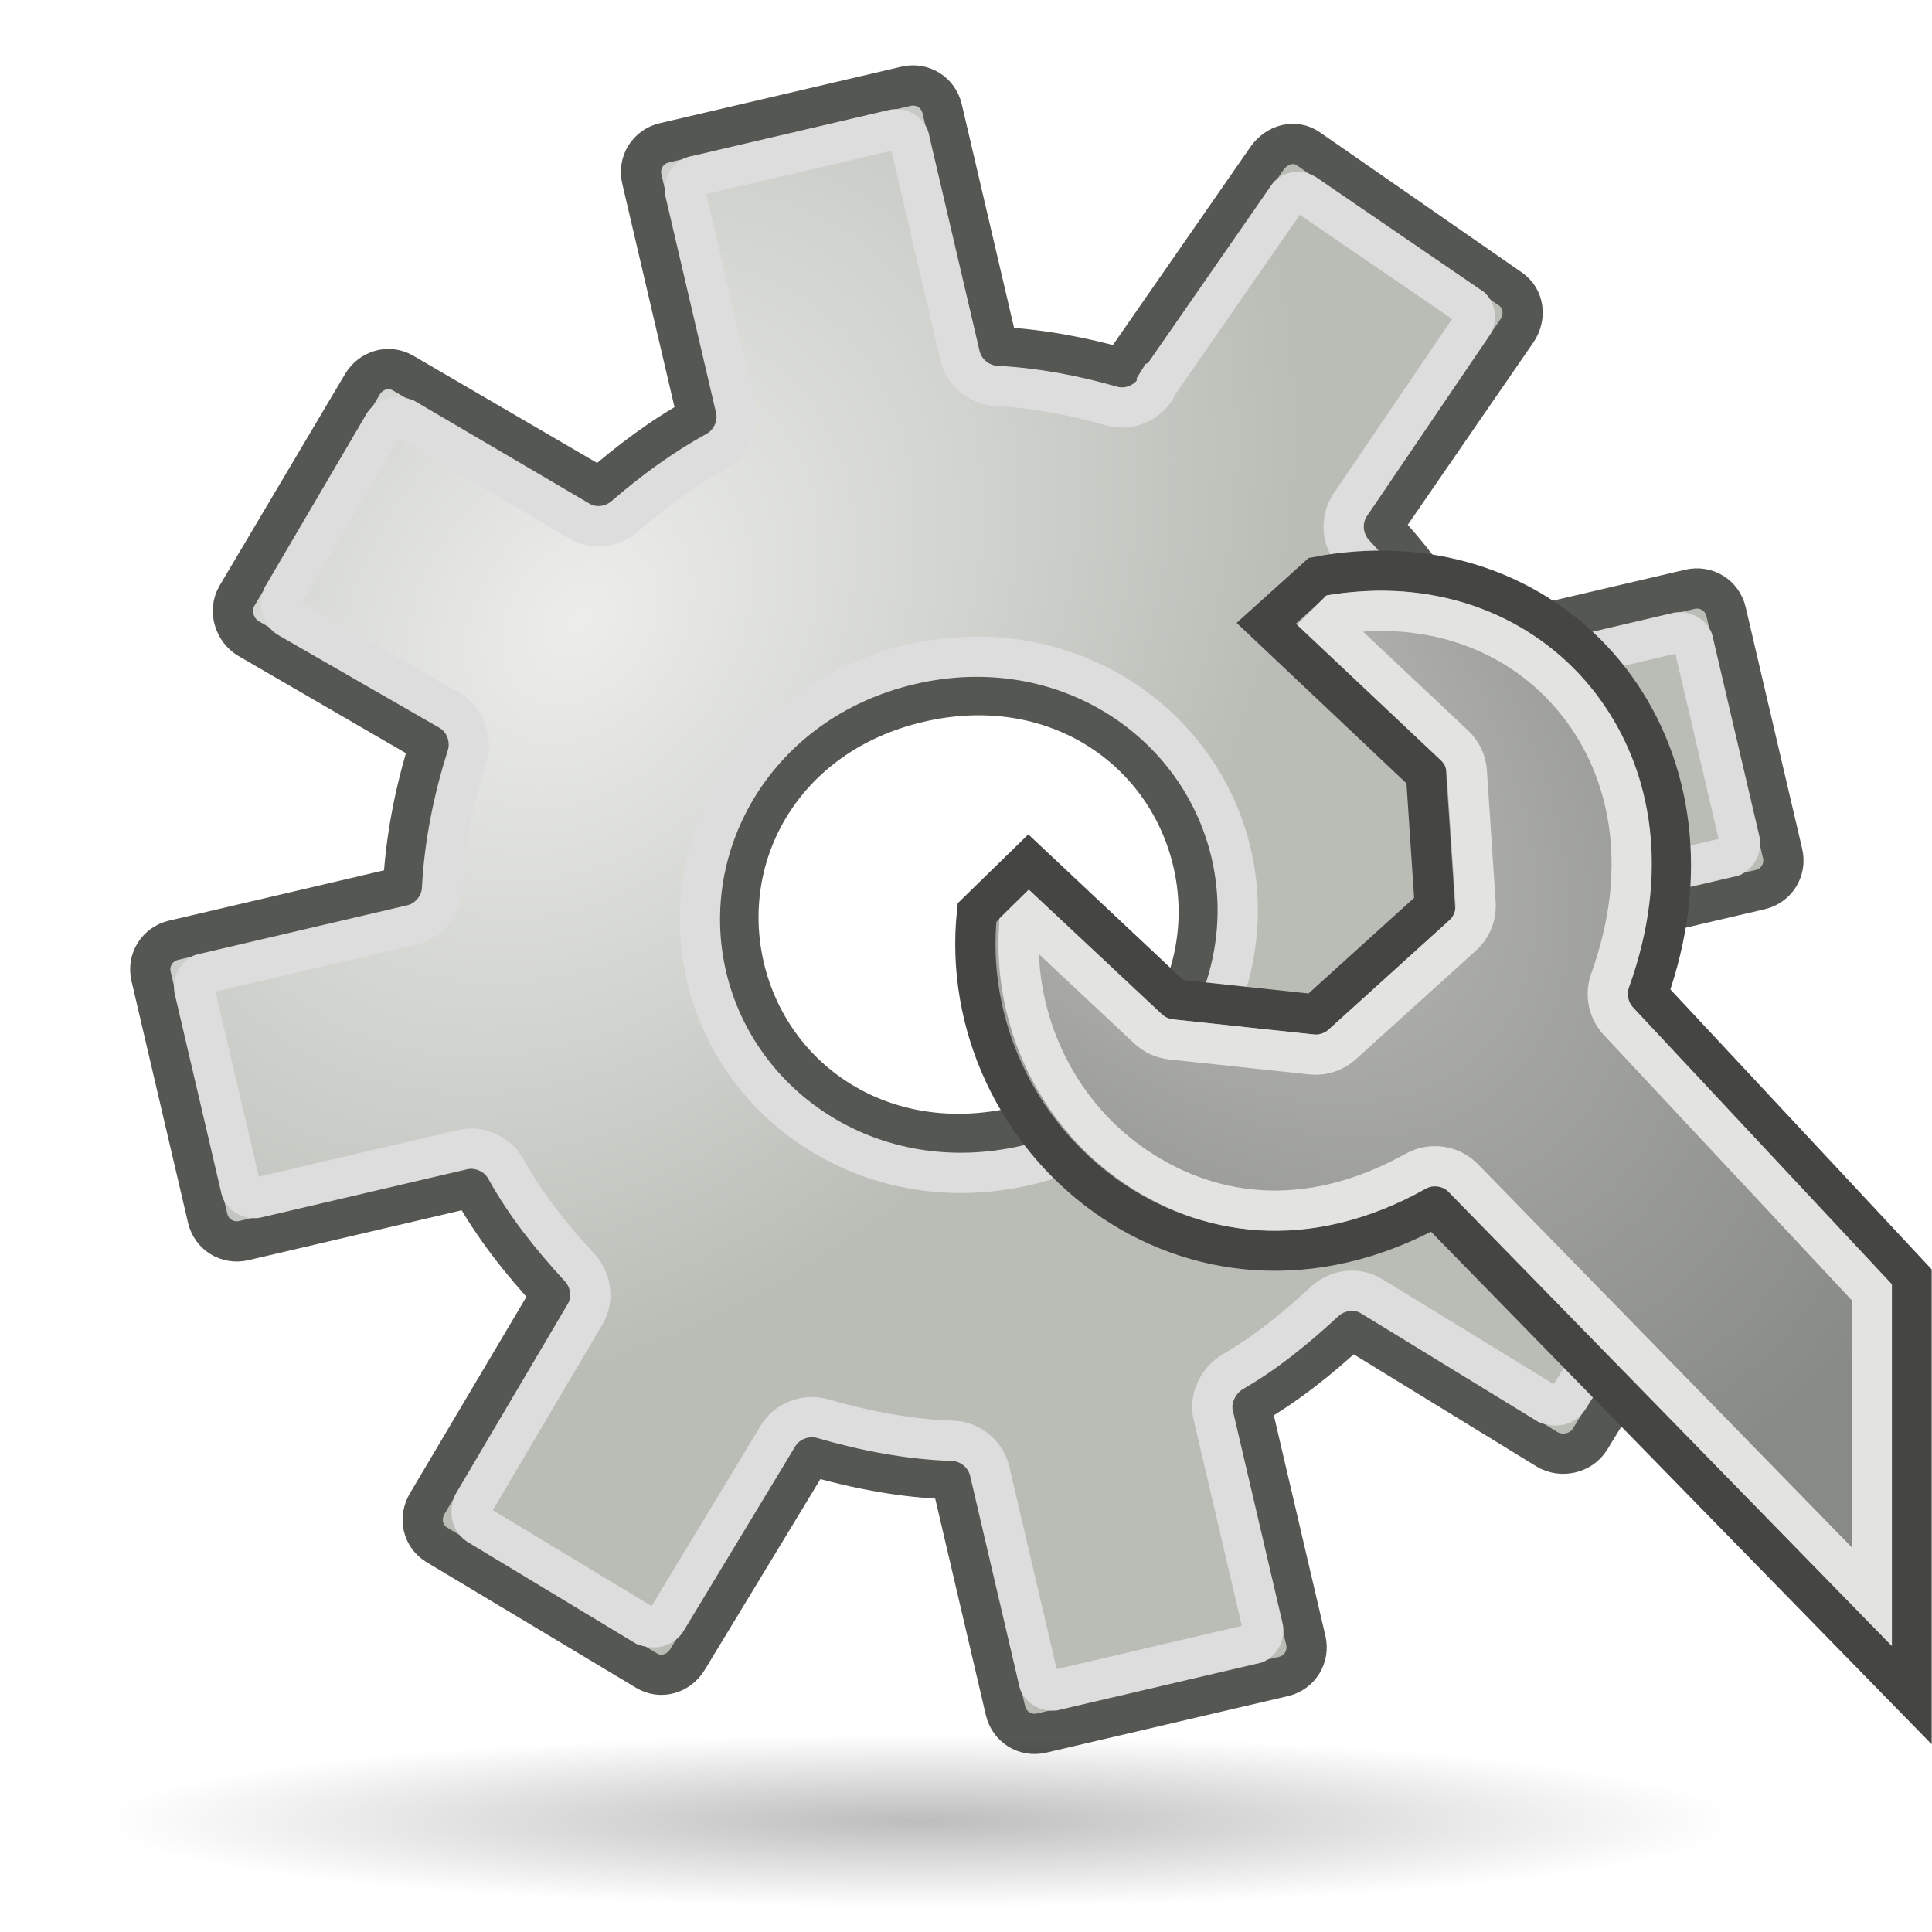
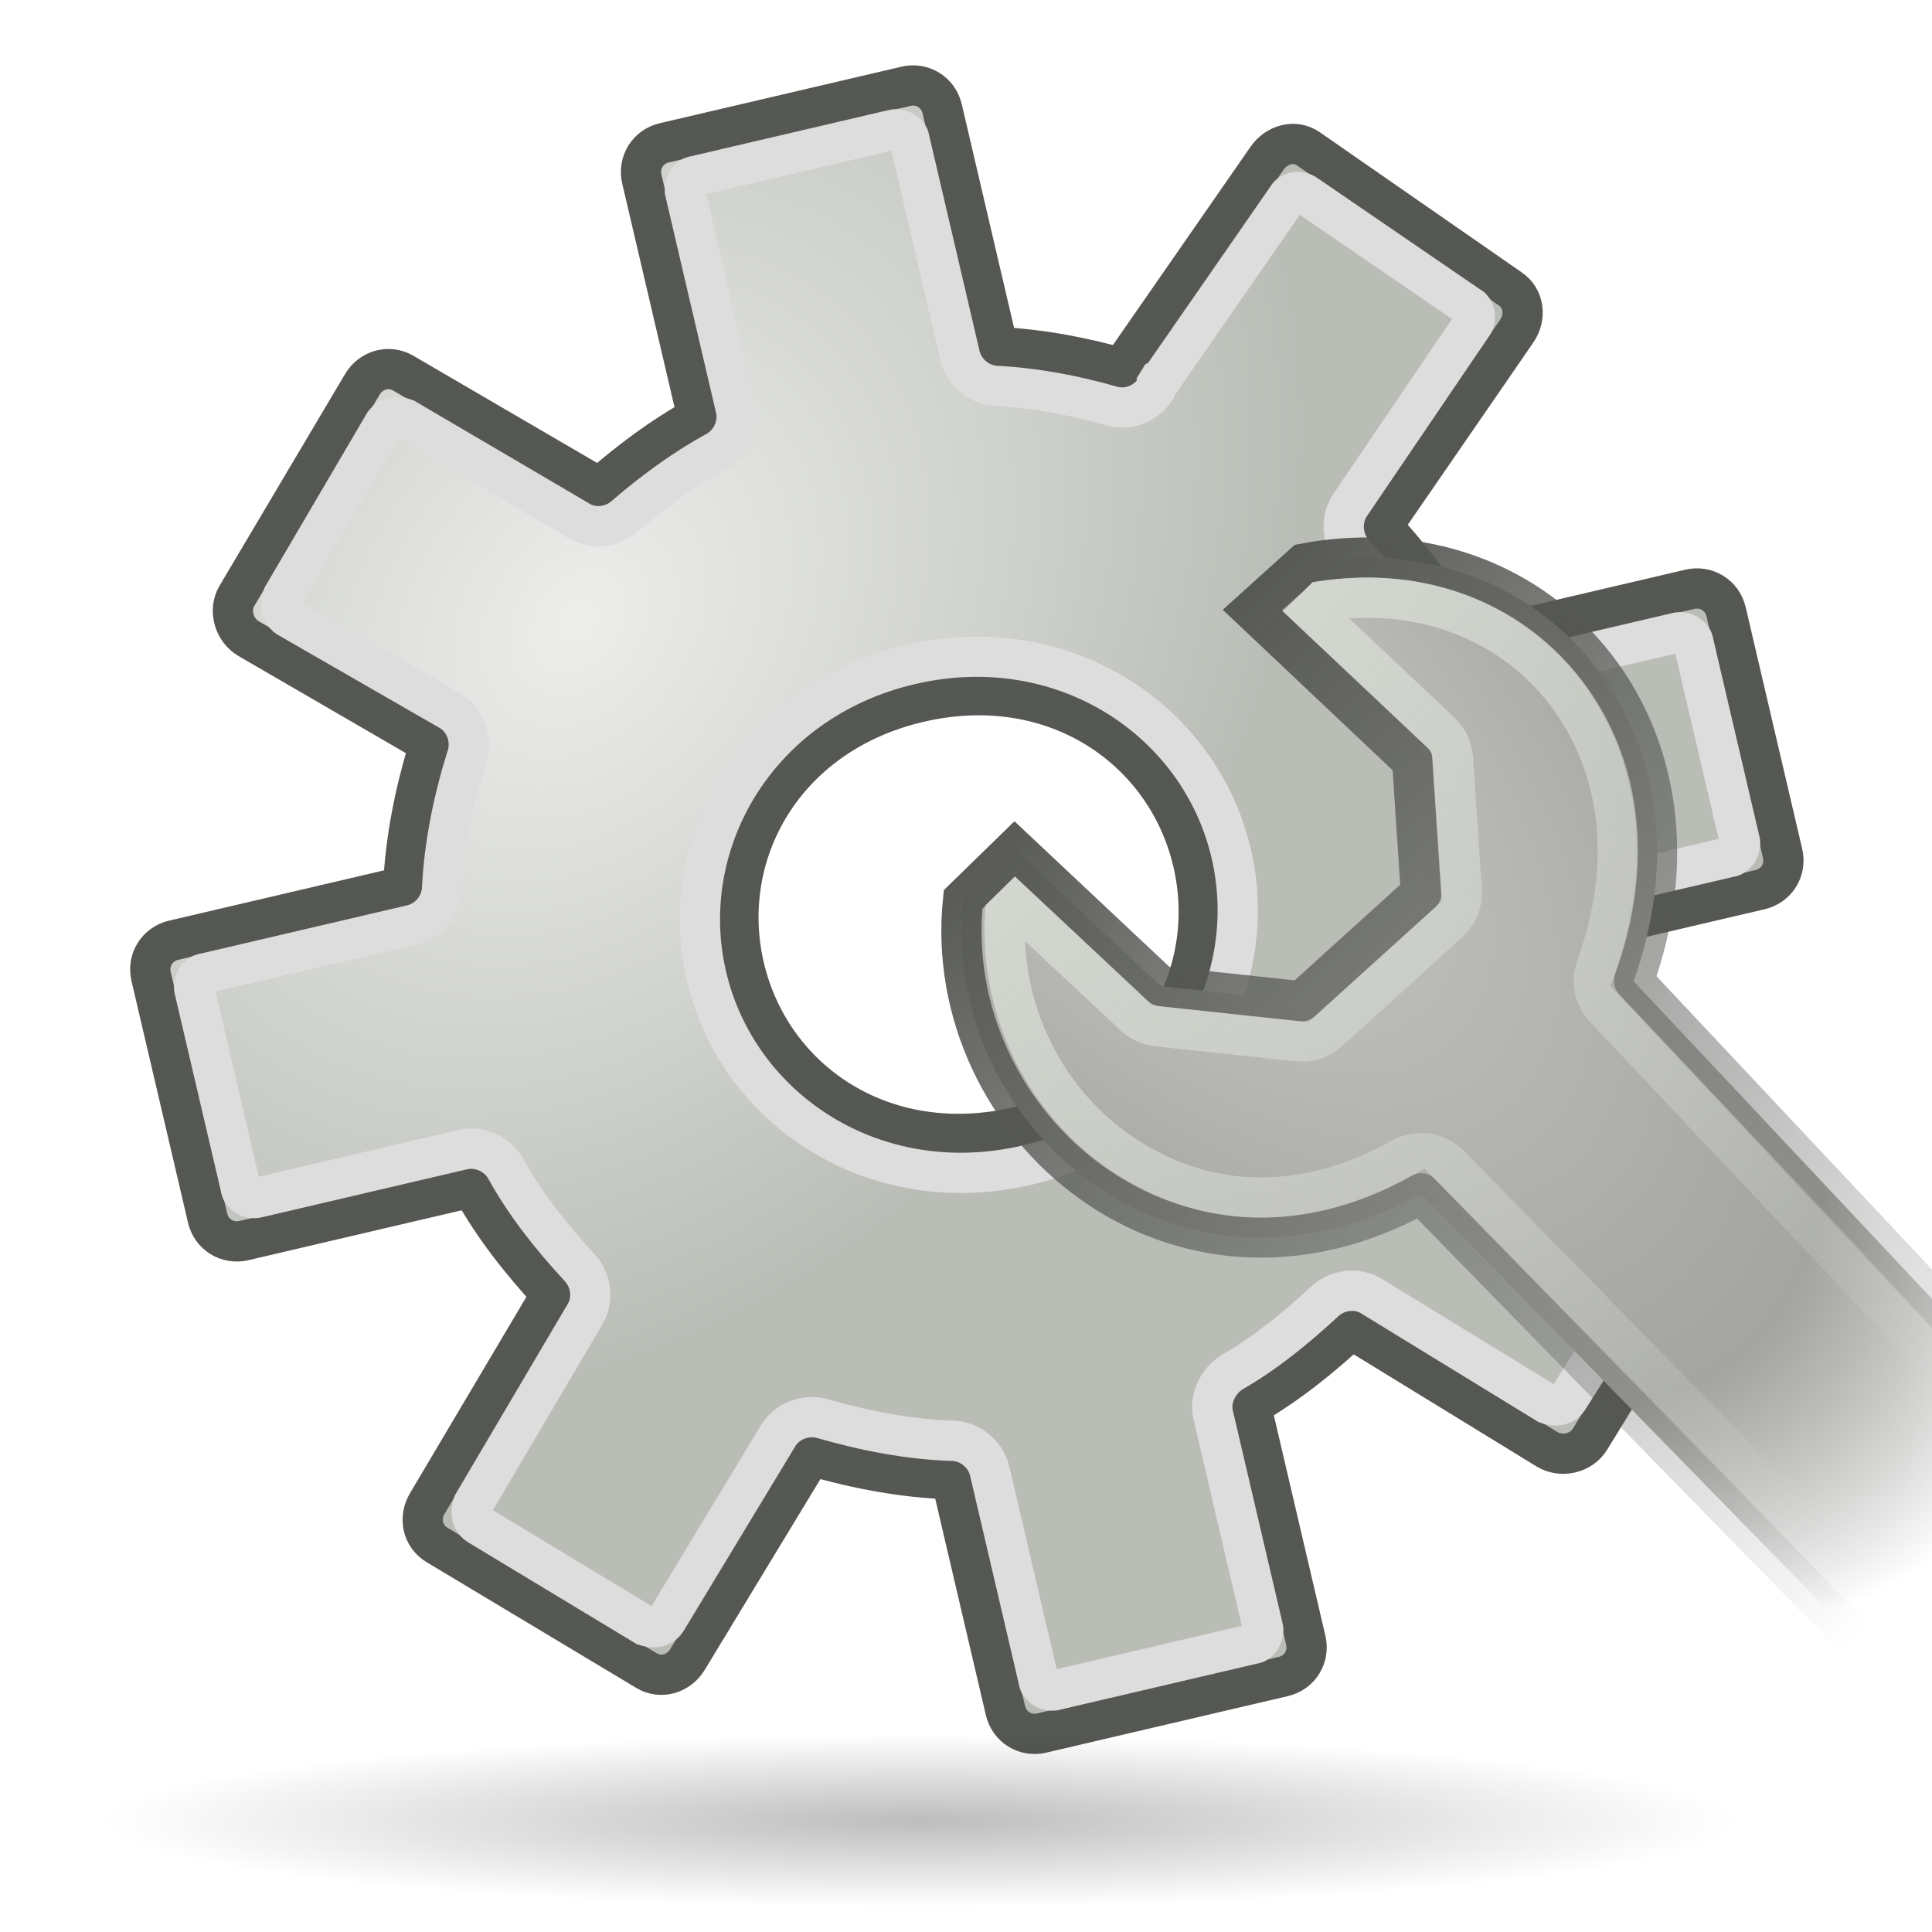
<svg xmlns="http://www.w3.org/2000/svg" xmlns:xlink="http://www.w3.org/1999/xlink" width="48px" height="48px" id="svg11300">
  <defs id="defs3">
    <linearGradient id="linearGradient3818">
      <stop style="stop-color:#c4c5c2;stop-opacity:1;" offset="0" id="stop3820" />
      <stop style="stop-color:#888a85;stop-opacity:1;" offset="1" id="stop3822" />
    </linearGradient>
    <radialGradient xlink:href="#linearGradient3818" id="radialGradient3824" cx="31.129" cy="25.872" fx="31.129" fy="25.872" r="11.63" gradientTransform="matrix(1.494418,1.547743,-0.8638634,0.8341003,6.34317,-47.68888)" gradientUnits="userSpaceOnUse" />
    <linearGradient id="linearGradient30743">
      <stop style="stop-color:#000000;stop-opacity:1;" offset="0" id="stop30745" />
      <stop style="stop-color:#000000;stop-opacity:0;" offset="1" id="stop30747" />
    </linearGradient>
    <linearGradient id="linearGradient8440">
      <stop id="stop8442" offset="0" style="stop-color:#edeeec;stop-opacity:1;" />
      <stop id="stop8444" offset="1" style="stop-color:#babdb6;stop-opacity:1;" />
    </linearGradient>
    <radialGradient xlink:href="#linearGradient30743" id="radialGradient2336" gradientUnits="userSpaceOnUse" gradientTransform="matrix(1,0,0,0.6052632,0,2.368421)" cx="10.5" cy="6" fx="10.5" fy="6" r="9.5" />
    <radialGradient xlink:href="#linearGradient8440" id="radialGradient2309" gradientUnits="userSpaceOnUse" gradientTransform="matrix(0.8718934,0.6547229,-0.8552004,1.138869,-26.30008,-33.36032)" cx="56.704" cy="10.241" fx="56.704" fy="10.241" r="14.75" />
+     <linearGradient y2="43.327" x2="51.719" y1="23.494" x1="31.346" gradientUnits="userSpaceOnUse" id="linearGradient5173" xlink:href="#linearGradient5132" />
+     <linearGradient y2="38.234" x2="46.846" y1="15.984" x1="24.779" gradientUnits="userSpaceOnUse" id="linearGradient5171" xlink:href="#linearGradient4149" />
+     <radialGradient r="11.63" fy="26.176" fx="31.365" cy="26.176" cx="31.365" gradientTransform="matrix(1.897476,1.913182,-0.8526048,0.8456052,-12.41685,-66.15783)" gradientUnits="userSpaceOnUse" id="radialGradient5169" xlink:href="#linearGradient3818" />
+     <linearGradient y2="39.041" x2="38.88" y1="15.029" x1="28.28" gradientTransform="matrix(1.156061,0,0,1.716154,-2.709465,-23.60711)" gradientUnits="userSpaceOnUse" id="linearGradient2196" xlink:href="#linearGradient13816" />
+     <linearGradient y2="28.53" x2="22.453" y1="1.432" x1="12.839" gradientTransform="matrix(1.070073,0,0,1.01151,-1.85064,0.798023)" gradientUnits="userSpaceOnUse" id="linearGradient2192" xlink:href="#linearGradient12914" />
+     <linearGradient id="linearGradient12914">
+       <stop style="stop-color:#3465a4;stop-opacity:1" offset="0" id="stop12916" />
+       <stop style="stop-color:#3465a4;stop-opacity:0" offset="1" id="stop12918" />
+     </linearGradient>
+     <linearGradient id="linearGradient51765">
+       <stop style="stop-color:#000000;stop-opacity:1" offset="0" id="stop51767" />
+       <stop style="stop-color:#000000;stop-opacity:0" offset="1" id="stop51769" />
+     </linearGradient>
+     <linearGradient id="linearGradient47870">
+       <stop style="stop-color:#000000;stop-opacity:0" offset="0" id="stop47872" />
+       <stop style="stop-color:#000000;stop-opacity:1" offset="0.5" id="stop47878" />
+       <stop style="stop-color:#000000;stop-opacity:0" offset="1" id="stop47874" />
+     </linearGradient>
+     <linearGradient id="linearGradient13816">
+       <stop style="stop-color:#f7f7f6;stop-opacity:1" offset="0" id="stop13818" />
+       <stop style="stop-color:#eff0ee;stop-opacity:0" offset="1" id="stop13820" />
+     </linearGradient>
+     <linearGradient x1="32.085" y1="-14.402" x2="32.085" y2="-5.563" id="linearGradient54729" xlink:href="#linearGradient47870" gradientUnits="userSpaceOnUse" gradientTransform="matrix(0.9788196,0,0,0.7154223,-8.500802,52.11272)" />
+     <radialGradient cx="51.438" cy="-12.203" r="2.172" fx="51.438" fy="-12.203" id="radialGradient54731" xlink:href="#linearGradient51765" gradientUnits="userSpaceOnUse" gradientTransform="matrix(1.957639,-8.146468e-7,6.6614241e-7,1.456579,-59.01756,62.73807)" />
+     <radialGradient cx="51.438" cy="-12.203" r="2.172" fx="51.438" fy="-12.203" id="radialGradient54733" xlink:href="#linearGradient51765" gradientUnits="userSpaceOnUse" gradientTransform="matrix(-1.957639,-9.2540676e-8,-1.2888861e-7,1.456579,110.0178,62.73803)" />
+     <linearGradient id="linearGradient4149">
+       <stop id="stop4151" offset="0" style="stop-color:#555753;stop-opacity:1;" />
+       <stop id="stop4153" offset="1" style="stop-color:#555753;stop-opacity:0;" />
+     </linearGradient>
+     <linearGradient id="linearGradient5132">
+       <stop id="stop5134" offset="0" style="stop-color:#d3d7cf;stop-opacity:1;" />
+       <stop id="stop5136" offset="1" style="stop-color:#d3d7cf;stop-opacity:0;" />
+     </linearGradient>
+     <linearGradient xlink:href="#linearGradient12914" id="linearGradient2283" gradientUnits="userSpaceOnUse" gradientTransform="matrix(1.070073,0,0,1.01151,-57.20354,-0.6340244)" x1="12.839" y1="1.432" x2="22.453" y2="28.53" />
+     <linearGradient xlink:href="#linearGradient13816" id="linearGradient2287" gradientUnits="userSpaceOnUse" gradientTransform="matrix(1.156061,0,0,1.716154,-58.06236,-25.03916)" x1="28.28" y1="15.029" x2="38.88" y2="39.041" />
+     <radialGradient xlink:href="#linearGradient3818" id="radialGradient2294" gradientUnits="userSpaceOnUse" gradientTransform="matrix(1.897476,1.913182,-0.8526048,0.8456052,-12.41685,-66.15783)" cx="31.365" cy="26.176" fx="31.365" fy="26.176" r="11.63" />
+     <linearGradient xlink:href="#linearGradient4149" id="linearGradient2296" gradientUnits="userSpaceOnUse" x1="24.779" y1="15.984" x2="46.846" y2="38.234" />
+     <linearGradient xlink:href="#linearGradient5132" id="linearGradient2298" gradientUnits="userSpaceOnUse" x1="31.346" y1="23.494" x2="51.719" y2="43.327" />
+     <linearGradient gradientTransform="translate(-1.5,6)" y2="38.234" x2="46.846" y1="15.984" x1="24.779" gradientUnits="userSpaceOnUse" id="linearGradient2209" xlink:href="#linearGradient3188" />
+     <radialGradient r="11.63" fy="26.176" fx="31.365" cy="26.176" cx="31.365" gradientTransform="matrix(1.897476,1.913182,-0.8526048,0.8456052,-13.91685,-60.15783)" gradientUnits="userSpaceOnUse" id="radialGradient2207" xlink:href="#linearGradient3194" />
+     <linearGradient gradientTransform="translate(-7.323504,-0.705881)" y2="43.327" x2="51.719" y1="23.494" x1="31.346" gradientUnits="userSpaceOnUse" id="linearGradient2204" xlink:href="#linearGradient3182" />
+     <linearGradient y2="39.041" x2="38.88" y1="15.029" x1="28.28" gradientTransform="matrix(1.156061,0,0,1.716154,-2.709465,-23.60711)" gradientUnits="userSpaceOnUse" id="linearGradient2398" xlink:href="#linearGradient13816" />
+     <linearGradient y2="28.53" x2="22.453" y1="1.432" x1="12.839" gradientTransform="matrix(1.070073,0,0,1.01151,-1.85064,0.798023)" gradientUnits="userSpaceOnUse" id="linearGradient2396" xlink:href="#linearGradient12914" />
+     <linearGradient id="linearGradient2390">
+       <stop style="stop-color:#3465a4;stop-opacity:1" offset="0" id="stop2392" />
+       <stop style="stop-color:#3465a4;stop-opacity:0" offset="1" id="stop2394" />
+     </linearGradient>
+     <linearGradient id="linearGradient2384">
+       <stop style="stop-color:#000000;stop-opacity:1" offset="0" id="stop2386" />
+       <stop style="stop-color:#000000;stop-opacity:0" offset="1" id="stop2388" />
+     </linearGradient>
+     <linearGradient id="linearGradient2376">
+       <stop style="stop-color:#000000;stop-opacity:0" offset="0" id="stop2378" />
+       <stop style="stop-color:#000000;stop-opacity:1" offset="0.5" id="stop2380" />
+       <stop style="stop-color:#000000;stop-opacity:0" offset="1" id="stop2382" />
+     </linearGradient>
+     <linearGradient id="linearGradient2370">
+       <stop style="stop-color:#f7f7f6;stop-opacity:1" offset="0" id="stop2372" />
+       <stop style="stop-color:#eff0ee;stop-opacity:0" offset="1" id="stop2374" />
+     </linearGradient>
+     <linearGradient x1="32.085" y1="-14.402" x2="32.085" y2="-5.563" id="linearGradient2368" xlink:href="#linearGradient47870" gradientUnits="userSpaceOnUse" gradientTransform="matrix(0.9788196,0,0,0.7154223,-8.500802,52.11272)" />
+     <radialGradient cx="51.438" cy="-12.203" r="2.172" fx="51.438" fy="-12.203" id="radialGradient2366" xlink:href="#linearGradient51765" gradientUnits="userSpaceOnUse" gradientTransform="matrix(1.957639,-8.146468e-7,6.6614241e-7,1.456579,-59.01756,62.73807)" />
+     <radialGradient cx="51.438" cy="-12.203" r="2.172" fx="51.438" fy="-12.203" id="radialGradient2364" xlink:href="#linearGradient51765" gradientUnits="userSpaceOnUse" gradientTransform="matrix(-1.957639,-9.2540676e-8,-1.2888861e-7,1.456579,110.0178,62.73803)" />
+     <linearGradient id="linearGradient3182">
+       <stop style="stop-color:#d3d7cf;stop-opacity:1;" offset="0" id="stop3184" />
+       <stop style="stop-color:#d3d7cf;stop-opacity:0;" offset="1" id="stop3186" />
+     </linearGradient>
+     <linearGradient id="linearGradient3188">
+       <stop style="stop-color:#555753;stop-opacity:1;" offset="0" id="stop3190" />
+       <stop style="stop-color:#555753;stop-opacity:0;" offset="1" id="stop3192" />
+     </linearGradient>
+     <linearGradient id="linearGradient3194">
+       <stop id="stop3196" offset="0" style="stop-color:#dadbd9;stop-opacity:1;" />
+       <stop style="stop-color:#c5c6c4;stop-opacity:1;" offset="0.16" id="stop3198" />
+       <stop style="stop-color:#a4a5a1;stop-opacity:1;" offset="0.766" id="stop3200" />
+       <stop id="stop3202" offset="1" style="stop-color:#888a85;stop-opacity:0;" />
+     </linearGradient>
+     <linearGradient xlink:href="#linearGradient47870" id="linearGradient2417" gradientUnits="userSpaceOnUse" gradientTransform="matrix(0.9788196,0,0,0.7154223,-8.500802,52.11272)" x1="32.085" y1="-14.402" x2="32.085" y2="-5.563" />
+     <radialGradient xlink:href="#linearGradient51765" id="radialGradient2419" gradientUnits="userSpaceOnUse" gradientTransform="matrix(1.957639,-8.146468e-7,6.6614241e-7,1.456579,-59.01756,62.73807)" cx="51.438" cy="-12.203" fx="51.438" fy="-12.203" r="2.172" />
+     <radialGradient xlink:href="#linearGradient51765" id="radialGradient2421" gradientUnits="userSpaceOnUse" gradientTransform="matrix(-1.957639,-9.2540676e-8,-1.2888861e-7,1.456579,110.0178,62.73803)" cx="51.438" cy="-12.203" fx="51.438" fy="-12.203" r="2.172" />
+     <linearGradient xlink:href="#linearGradient13816" id="linearGradient2423" gradientUnits="userSpaceOnUse" gradientTransform="matrix(1.156061,0,0,1.716154,-2.709465,-23.60711)" x1="28.28" y1="15.029" x2="38.88" y2="39.041" />
+     <linearGradient xlink:href="#linearGradient12914" id="linearGradient2425" gradientUnits="userSpaceOnUse" gradientTransform="matrix(1.070073,0,0,1.01151,-1.85064,0.798023)" x1="12.839" y1="1.432" x2="22.453" y2="28.53" />
+     <linearGradient xlink:href="#linearGradient3182" id="linearGradient2428" gradientUnits="userSpaceOnUse" gradientTransform="translate(-52.24658,16.24685)" x1="31.346" y1="23.494" x2="51.719" y2="43.327" />
+     <radialGradient xlink:href="#linearGradient3194" id="radialGradient2431" gradientUnits="userSpaceOnUse" gradientTransform="matrix(1.897476,1.913182,-0.8526048,0.8456052,-58.83993,-43.2051)" cx="31.365" cy="26.176" fx="31.365" fy="26.176" r="11.63" />
+     <linearGradient xlink:href="#linearGradient3188" id="linearGradient2433" gradientUnits="userSpaceOnUse" gradientTransform="translate(-46.42307,22.95273)" x1="24.779" y1="15.984" x2="46.846" y2="38.234" />
+     <linearGradient xlink:href="#linearGradient12914" id="linearGradient2436" gradientUnits="userSpaceOnUse" gradientTransform="matrix(1.070073,0,0,1.01151,-64.27461,-6.644432)" x1="12.839" y1="1.432" x2="22.453" y2="28.53" />
+     <linearGradient xlink:href="#linearGradient13816" id="linearGradient2440" gradientUnits="userSpaceOnUse" gradientTransform="matrix(1.156061,0,0,1.716154,-65.13343,-31.04957)" x1="28.28" y1="15.029" x2="38.88" y2="39.041" />
+     <radialGradient xlink:href="#linearGradient3194" id="radialGradient2460" gradientUnits="userSpaceOnUse" gradientTransform="matrix(1.798674,1.81438,-0.8527954,0.845413,-55.73604,-40.10118)" cx="31.365" cy="26.176" fx="31.365" fy="26.176" r="11.63" />
+     <linearGradient xlink:href="#linearGradient3188" id="linearGradient2462" gradientUnits="userSpaceOnUse" gradientTransform="translate(-46.42307,22.95273)" x1="24.779" y1="15.984" x2="45.697" y2="37.085" />
+     <linearGradient xlink:href="#linearGradient3182" id="linearGradient2464" gradientUnits="userSpaceOnUse" gradientTransform="translate(-52.24658,16.24685)" x1="31.346" y1="23.494" x2="50.746" y2="43.062" />
  </defs>
  <g id="layer1">
    <path style="fill:url(#radialGradient2309);fill-opacity:1;fill-rule:evenodd;stroke:#555753;stroke-width:1;stroke-linecap:butt;stroke-linejoin:miter;stroke-miterlimit:4;stroke-dasharray:none;stroke-dashoffset:0;stroke-opacity:1" d="M 16.505,3.548 C 16.089,3.646 15.852,4.046 15.946,4.448 L 17.33,10.366 C 16.443,10.85 15.638,11.464 14.889,12.112 L 10.019,9.271 C 9.662,9.063 9.215,9.186 8.999,9.555 L 5.885,14.806 C 5.67,15.174 5.823,15.66 6.179,15.868 L 10.679,18.479 C 10.318,19.618 10.078,20.807 10.016,22.026 L 4.313,23.36 C 3.911,23.454 3.657,23.844 3.754,24.26 L 5.158,30.263 C 5.255,30.679 5.656,30.916 6.058,30.822 L 11.718,29.498 C 12.262,30.482 12.95,31.346 13.697,32.156 L 10.616,37.354 C 10.397,37.721 10.502,38.172 10.856,38.383 L 16.065,41.507 C 16.419,41.719 16.865,41.59 17.084,41.224 L 20.152,36.164 C 21.275,36.49 22.441,36.715 23.636,36.752 L 24.98,42.498 C 25.074,42.9 25.464,43.154 25.88,43.057 L 31.883,41.653 C 32.299,41.555 32.536,41.155 32.442,40.753 L 31.078,34.921 C 31.998,34.392 32.812,33.731 33.574,33.026 L 38.432,36.005 C 38.784,36.221 39.281,36.118 39.504,35.755 L 42.714,30.526 C 42.938,30.163 42.825,29.713 42.473,29.497 L 37.606,26.475 C 37.877,25.49 38.06,24.458 38.112,23.416 L 43.729,22.103 C 44.131,22.009 44.385,21.619 44.288,21.203 L 42.884,15.199 C 42.787,14.784 42.386,14.547 41.984,14.641 L 36.41,15.945 C 35.833,14.895 35.141,13.938 34.338,13.082 L 37.681,8.23 C 37.923,7.878 37.866,7.415 37.526,7.181 L 32.505,3.696 C 32.165,3.462 31.718,3.586 31.476,3.937 L 27.991,8.958 C 27.95,9.019 27.926,9.093 27.903,9.16 C 26.901,8.873 25.852,8.676 24.792,8.621 L 23.408,2.703 C 23.314,2.301 22.924,2.047 22.508,2.144 L 16.505,3.548 z M 22.83,17.447 C 26.182,16.663 28.978,18.593 29.639,21.418 C 30.299,24.242 28.649,27.212 25.297,27.996 C 21.946,28.78 19.15,26.85 18.489,24.025 C 17.829,21.2 19.479,18.23 22.83,17.447 z" id="path2212" />
    <path style="fill:none;fill-opacity:1;fill-rule:evenodd;stroke:#dddddd;stroke-width:0.71;stroke-linecap:butt;stroke-linejoin:miter;stroke-miterlimit:4;stroke-dasharray:none;stroke-dashoffset:0;stroke-opacity:1" id="path2311" d="M 60.438,3 C 60.37,3.018 60.314,3.064 60.281,3.125 C 60.265,3.154 60.254,3.186 60.25,3.219 C 60.249,3.229 60.249,3.24 60.25,3.25 L 60.25,7.156 C 60.247,7.455 60.036,7.73 59.75,7.812 C 59.13,7.984 58.506,8.247 57.906,8.562 C 57.648,8.697 57.328,8.657 57.125,8.469 L 54.531,6 C 54.512,5.987 54.491,5.976 54.469,5.969 C 54.43,5.948 54.387,5.937 54.344,5.938 C 54.275,5.932 54.208,5.955 54.156,6 L 51.719,8.562 C 51.705,8.582 51.695,8.603 51.688,8.625 C 51.666,8.663 51.656,8.706 51.656,8.75 C 51.651,8.818 51.673,8.886 51.719,8.938 L 54.125,11.188 C 54.348,11.395 54.406,11.752 54.25,12.031 C 53.841,12.718 53.502,13.452 53.281,14.219 C 53.199,14.505 52.924,14.716 52.625,14.719 L 48.875,14.719 C 48.854,14.716 48.833,14.716 48.812,14.719 C 48.745,14.737 48.689,14.782 48.656,14.844 C 48.64,14.873 48.629,14.905 48.625,14.938 C 48.624,14.948 48.624,14.958 48.625,14.969 L 48.625,18.531 C 48.622,18.552 48.622,18.573 48.625,18.594 C 48.643,18.661 48.689,18.717 48.75,18.75 C 48.779,18.766 48.811,18.777 48.844,18.781 C 48.854,18.782 48.865,18.782 48.875,18.781 L 52.594,18.781 C 52.892,18.784 53.168,18.995 53.25,19.281 C 53.446,19.975 53.755,20.628 54.125,21.281 C 54.273,21.546 54.233,21.885 54.031,22.094 L 51.344,24.906 C 51.33,24.926 51.32,24.947 51.312,24.969 C 51.296,24.998 51.285,25.03 51.281,25.062 C 51.266,25.141 51.29,25.222 51.344,25.281 L 53.812,27.688 C 53.832,27.701 53.853,27.711 53.875,27.719 C 53.904,27.735 53.936,27.746 53.969,27.75 C 54.047,27.765 54.129,27.742 54.188,27.688 L 56.844,24.969 C 57.052,24.746 57.409,24.688 57.688,24.844 C 58.376,25.23 59.096,25.551 59.844,25.75 C 60.13,25.832 60.341,26.108 60.344,26.406 L 60.344,30.188 C 60.341,30.208 60.341,30.229 60.344,30.25 C 60.362,30.317 60.407,30.374 60.469,30.406 C 60.498,30.423 60.53,30.433 60.562,30.438 C 60.573,30.438 60.583,30.438 60.594,30.438 L 64.156,30.438 C 64.177,30.44 64.198,30.44 64.219,30.438 C 64.286,30.419 64.342,30.374 64.375,30.312 C 64.391,30.284 64.402,30.252 64.406,30.219 C 64.407,30.208 64.407,30.198 64.406,30.188 L 64.406,26.344 C 64.405,26.054 64.629,25.779 64.906,25.688 C 65.555,25.493 66.163,25.195 66.781,24.844 C 67.046,24.696 67.385,24.736 67.594,24.938 L 70.188,27.5 C 70.207,27.513 70.228,27.524 70.25,27.531 C 70.279,27.548 70.311,27.558 70.344,27.562 C 70.422,27.577 70.504,27.554 70.562,27.5 L 73.062,25.031 C 73.095,24.996 73.116,24.953 73.125,24.906 C 73.135,24.865 73.135,24.822 73.125,24.781 C 73.116,24.735 73.095,24.691 73.062,24.656 L 70.469,22.062 C 70.254,21.848 70.213,21.49 70.375,21.219 C 70.702,20.619 70.969,19.997 71.156,19.344 C 71.238,19.057 71.514,18.846 71.812,18.844 L 75.5,18.844 C 75.521,18.846 75.542,18.846 75.562,18.844 C 75.63,18.825 75.686,18.78 75.719,18.719 C 75.735,18.69 75.746,18.658 75.75,18.625 C 75.751,18.615 75.751,18.604 75.75,18.594 L 75.75,15.031 C 75.753,15.01 75.753,14.99 75.75,14.969 C 75.732,14.902 75.686,14.845 75.625,14.812 C 75.596,14.796 75.564,14.785 75.531,14.781 C 75.521,14.781 75.51,14.781 75.5,14.781 L 71.844,14.781 C 71.545,14.779 71.27,14.568 71.188,14.281 C 70.975,13.518 70.67,12.798 70.281,12.125 C 70.125,11.846 70.184,11.489 70.406,11.281 L 73.219,8.688 C 73.284,8.635 73.32,8.553 73.312,8.469 C 73.308,8.436 73.298,8.404 73.281,8.375 C 73.272,8.364 73.261,8.353 73.25,8.344 L 70.906,5.781 C 70.853,5.716 70.771,5.68 70.688,5.688 C 70.655,5.692 70.623,5.702 70.594,5.719 C 70.582,5.728 70.572,5.739 70.562,5.75 L 67.656,8.375 C 67.646,8.374 67.635,8.374 67.625,8.375 L 67.594,8.406 C 67.593,8.417 67.593,8.427 67.594,8.438 C 67.39,8.7 67.014,8.785 66.719,8.625 C 66.11,8.285 65.475,8.004 64.812,7.812 C 64.526,7.73 64.315,7.455 64.312,7.156 L 64.312,3.25 C 64.315,3.229 64.315,3.208 64.312,3.188 C 64.294,3.12 64.249,3.064 64.188,3.031 C 64.159,3.015 64.127,3.004 64.094,3 C 64.083,2.999 64.073,2.999 64.062,3 L 60.5,3 C 60.479,2.997 60.458,2.997 60.438,3 L 60.438,3 z M 62.219,12.25 C 64.99,12.25 66.969,14.368 66.969,16.781 C 66.969,19.194 64.99,21.312 62.219,21.312 C 59.448,21.313 57.469,19.194 57.469,16.781 C 57.469,14.368 59.448,12.25 62.219,12.25 z" transform="matrix(1.372264,-0.3209065,0.3209065,1.372264,-66.69585,19.66601)" />
-     <g id="g6737" transform="translate(-2.651651,-5.176776)">
-       <path style="opacity:1;color:#000000;fill:url(#radialGradient3824);fill-opacity:1;fill-rule:nonzero;stroke:#454643;stroke-width:1;stroke-linecap:butt;stroke-linejoin:miter;marker:none;marker-start:none;marker-mid:none;marker-end:none;stroke-miterlimit:4;stroke-dasharray:none;stroke-dashoffset:0;stroke-opacity:1;visibility:visible;display:inline;overflow:visible" d="M 36.331,19.38 C 36.019,19.404 35.715,19.443 35.394,19.505 L 34.112,20.661 L 38.081,24.411 L 38.3,27.692 L 35.331,30.38 L 31.831,30.005 L 28.206,26.599 C 28.206,26.599 26.925,27.849 26.925,27.849 C 26.334,33.49 32.237,38.536 38.3,35.161 L 50.144,47.286 L 50.144,36.911 L 43.581,29.88 C 45.708,23.972 41.733,18.96 36.331,19.38 z" id="path2140" />
-       <path d="M 36.406,20.375 C 36.213,20.39 36.034,20.408 35.844,20.438 L 35.594,20.688 L 38.781,23.688 C 38.964,23.859 39.076,24.093 39.094,24.344 L 39.312,27.625 C 39.331,27.935 39.203,28.235 38.969,28.438 L 36,31.125 C 35.795,31.308 35.524,31.399 35.25,31.375 L 31.75,31 C 31.526,30.976 31.317,30.877 31.156,30.719 L 28.219,27.969 C 28.093,28.092 28.069,28.121 27.969,28.219 C 27.83,30.559 28.919,32.775 30.719,34.062 C 32.593,35.403 35.086,35.799 37.812,34.281 C 38.213,34.055 38.717,34.132 39.031,34.469 L 49.156,44.844 L 49.156,37.281 L 42.875,30.562 C 42.611,30.289 42.527,29.889 42.656,29.531 C 43.622,26.848 43.204,24.507 42,22.844 C 40.796,21.181 38.783,20.19 36.406,20.375 z" id="path5766" style="opacity:1;color:#000000;fill:none;fill-opacity:1;fill-rule:nonzero;stroke:#e3e3e2;stroke-width:1;stroke-linecap:butt;stroke-linejoin:miter;marker:none;marker-start:none;marker-mid:none;marker-end:none;stroke-miterlimit:4;stroke-dasharray:none;stroke-dashoffset:0;stroke-opacity:1;visibility:visible;display:inline;overflow:visible" />
+     <g id="g2447" transform="translate(49.25,-21.75)">
+       <path style="color:#000000;fill:url(#radialGradient2460);fill-opacity:1;fill-rule:nonzero;stroke:url(#linearGradient2462);stroke-width:1;stroke-linecap:butt;stroke-linejoin:miter;marker:none;marker-start:none;marker-mid:none;marker-end:none;stroke-miterlimit:4;stroke-dasharray:none;stroke-dashoffset:0;stroke-opacity:1;visibility:visible;display:inline;overflow:visible" d="M -15.915,35.627 C -16.228,35.651 -16.532,35.69 -16.853,35.752 L -18.134,36.908 L -14.165,40.658 L -13.947,43.939 L -16.915,46.627 L -20.415,46.252 L -24.04,42.846 C -24.04,42.846 -25.322,44.096 -25.322,44.096 C -25.912,49.737 -20.009,54.783 -13.947,51.408 L -2.103,63.533 L 3.46,59.033 L -8.665,46.127 C -6.538,40.219 -10.514,35.207 -15.915,35.627 z " id="path2413" />
+       <path id="path2415" d="M -15.84,36.622 C -16.034,36.637 -16.213,36.655 -16.403,36.684 L -16.653,36.934 L -13.465,39.934 C -13.282,40.106 -13.171,40.34 -13.153,40.591 L -12.934,43.872 C -12.916,44.181 -13.043,44.482 -13.278,44.684 L -16.247,47.372 C -16.451,47.555 -16.723,47.645 -16.997,47.622 L -20.497,47.247 C -20.721,47.223 -20.93,47.124 -21.09,46.966 L -24.028,44.216 C -24.154,44.339 -24.178,44.368 -24.278,44.466 C -24.417,46.806 -23.328,49.022 -21.528,50.309 C -19.653,51.65 -17.161,52.046 -14.434,50.528 C -14.033,50.302 -13.53,50.379 -13.215,50.716 L -2.03,62.129 L 2.102,58.966 L -9.372,46.809 C -9.635,46.535 -9.72,46.135 -9.59,45.778 C -8.624,43.095 -9.043,40.754 -10.247,39.091 C -11.45,37.427 -13.464,36.437 -15.84,36.622 z " style="color:#000000;fill:none;fill-opacity:1;fill-rule:nonzero;stroke:url(#linearGradient2464);stroke-width:1;stroke-linecap:butt;stroke-linejoin:miter;marker:none;marker-start:none;marker-mid:none;marker-end:none;stroke-miterlimit:4;stroke-dashoffset:0;stroke-opacity:1;visibility:visible;display:inline;overflow:visible" />
    </g>
    <path style="opacity:0.259;fill:url(#radialGradient2336);fill-opacity:1;fill-rule:evenodd;stroke:none;stroke-width:0.5;stroke-linecap:round;stroke-linejoin:round;stroke-miterlimit:4;stroke-dasharray:none;stroke-dashoffset:0;stroke-opacity:1" id="path4186" d="M 20,6 A 9.5,5.75 0 1 1 1,6 A 9.5,5.75 0 1 1 20,6 z" transform="matrix(2.135295,0,0,0.3736936,0.4291607,42.9984)" />
  </g>
</svg>
